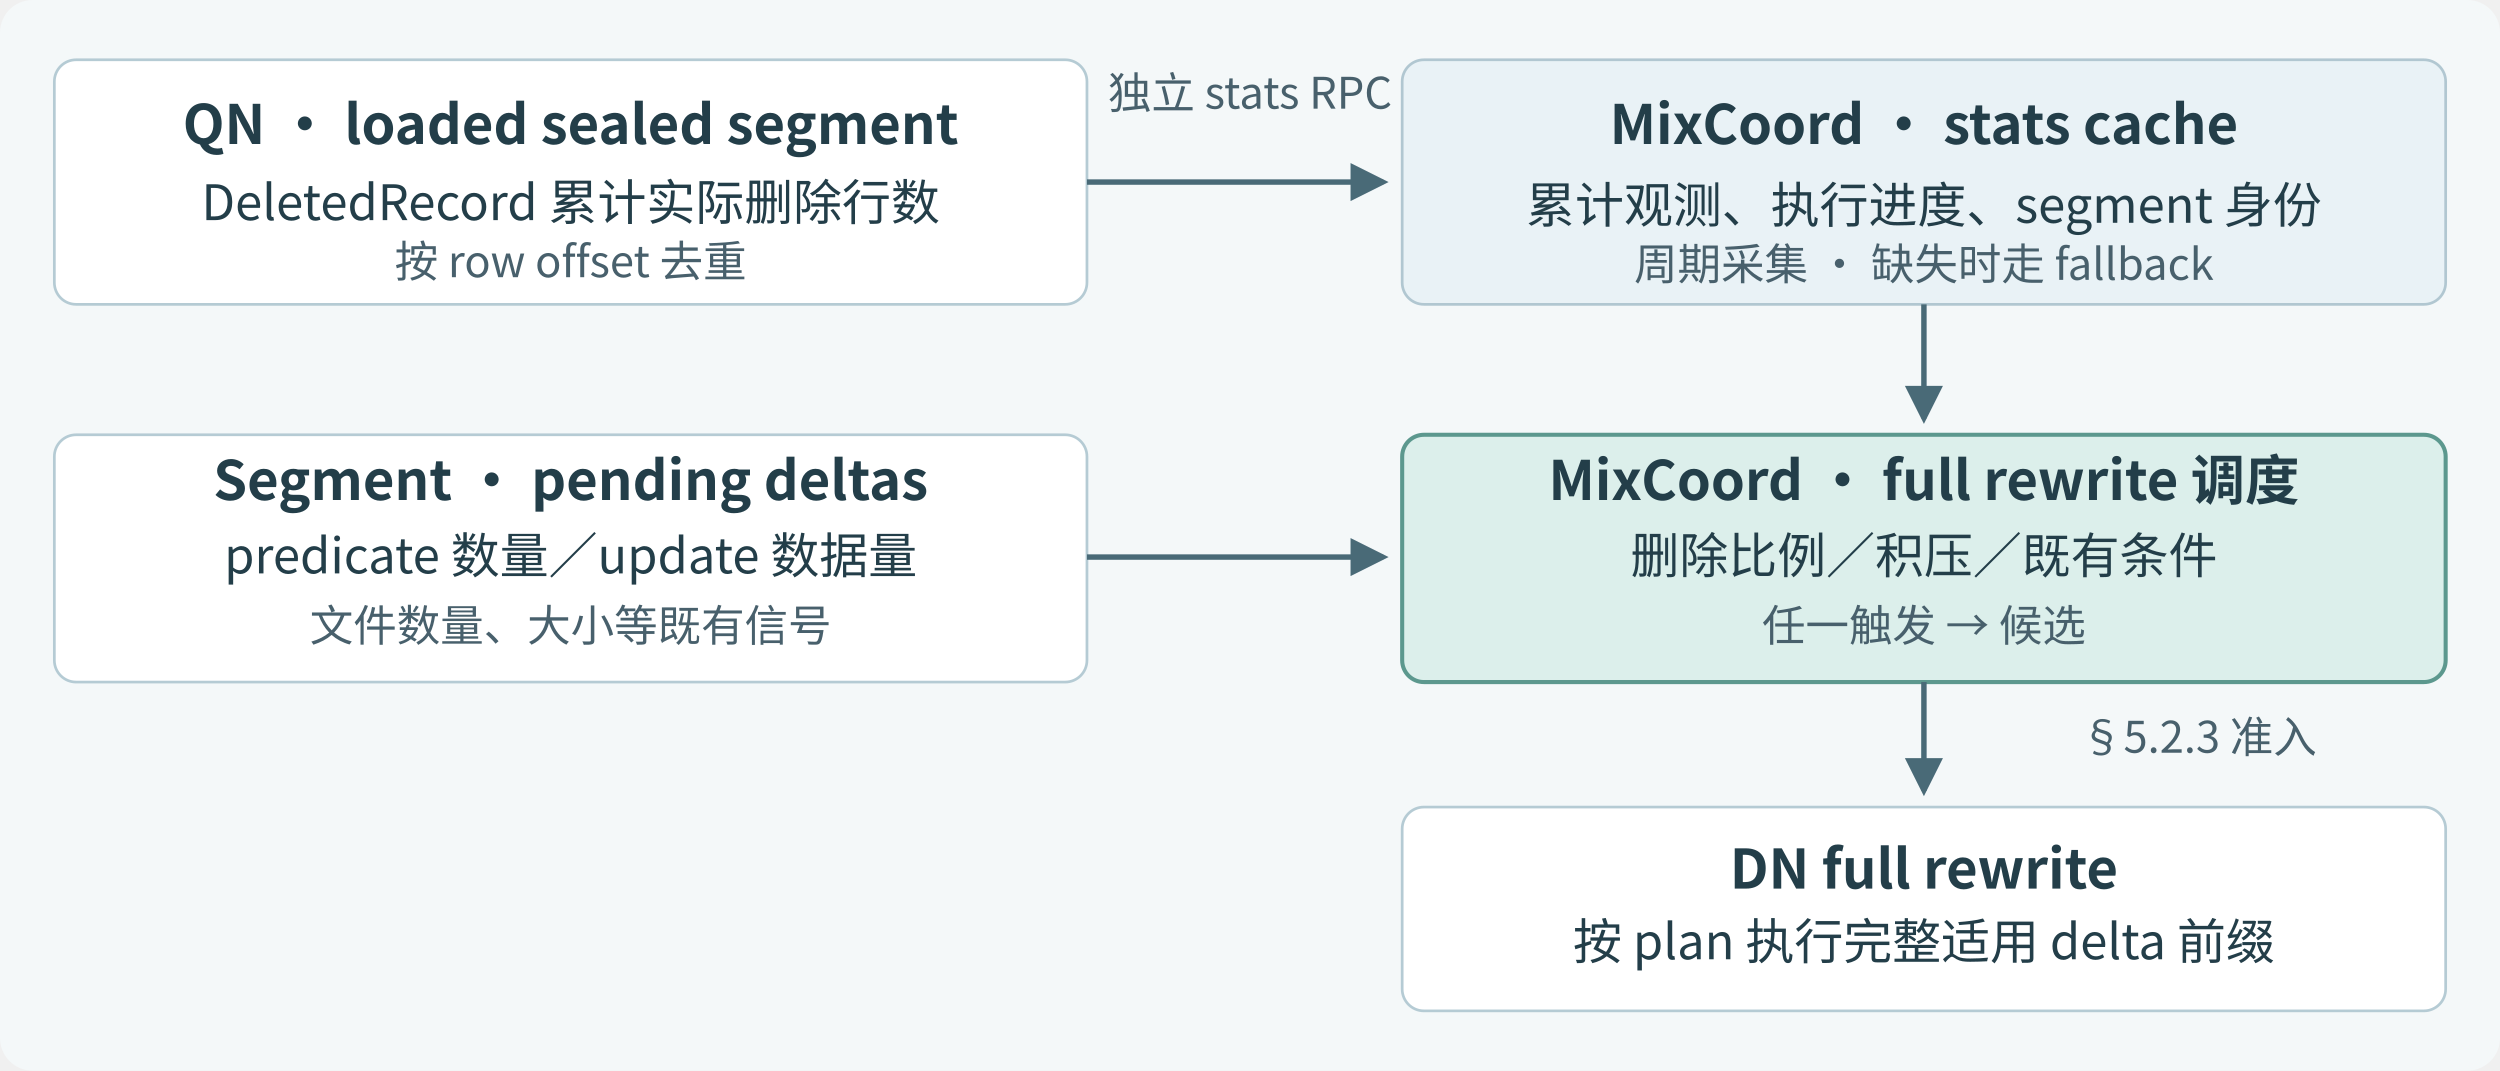
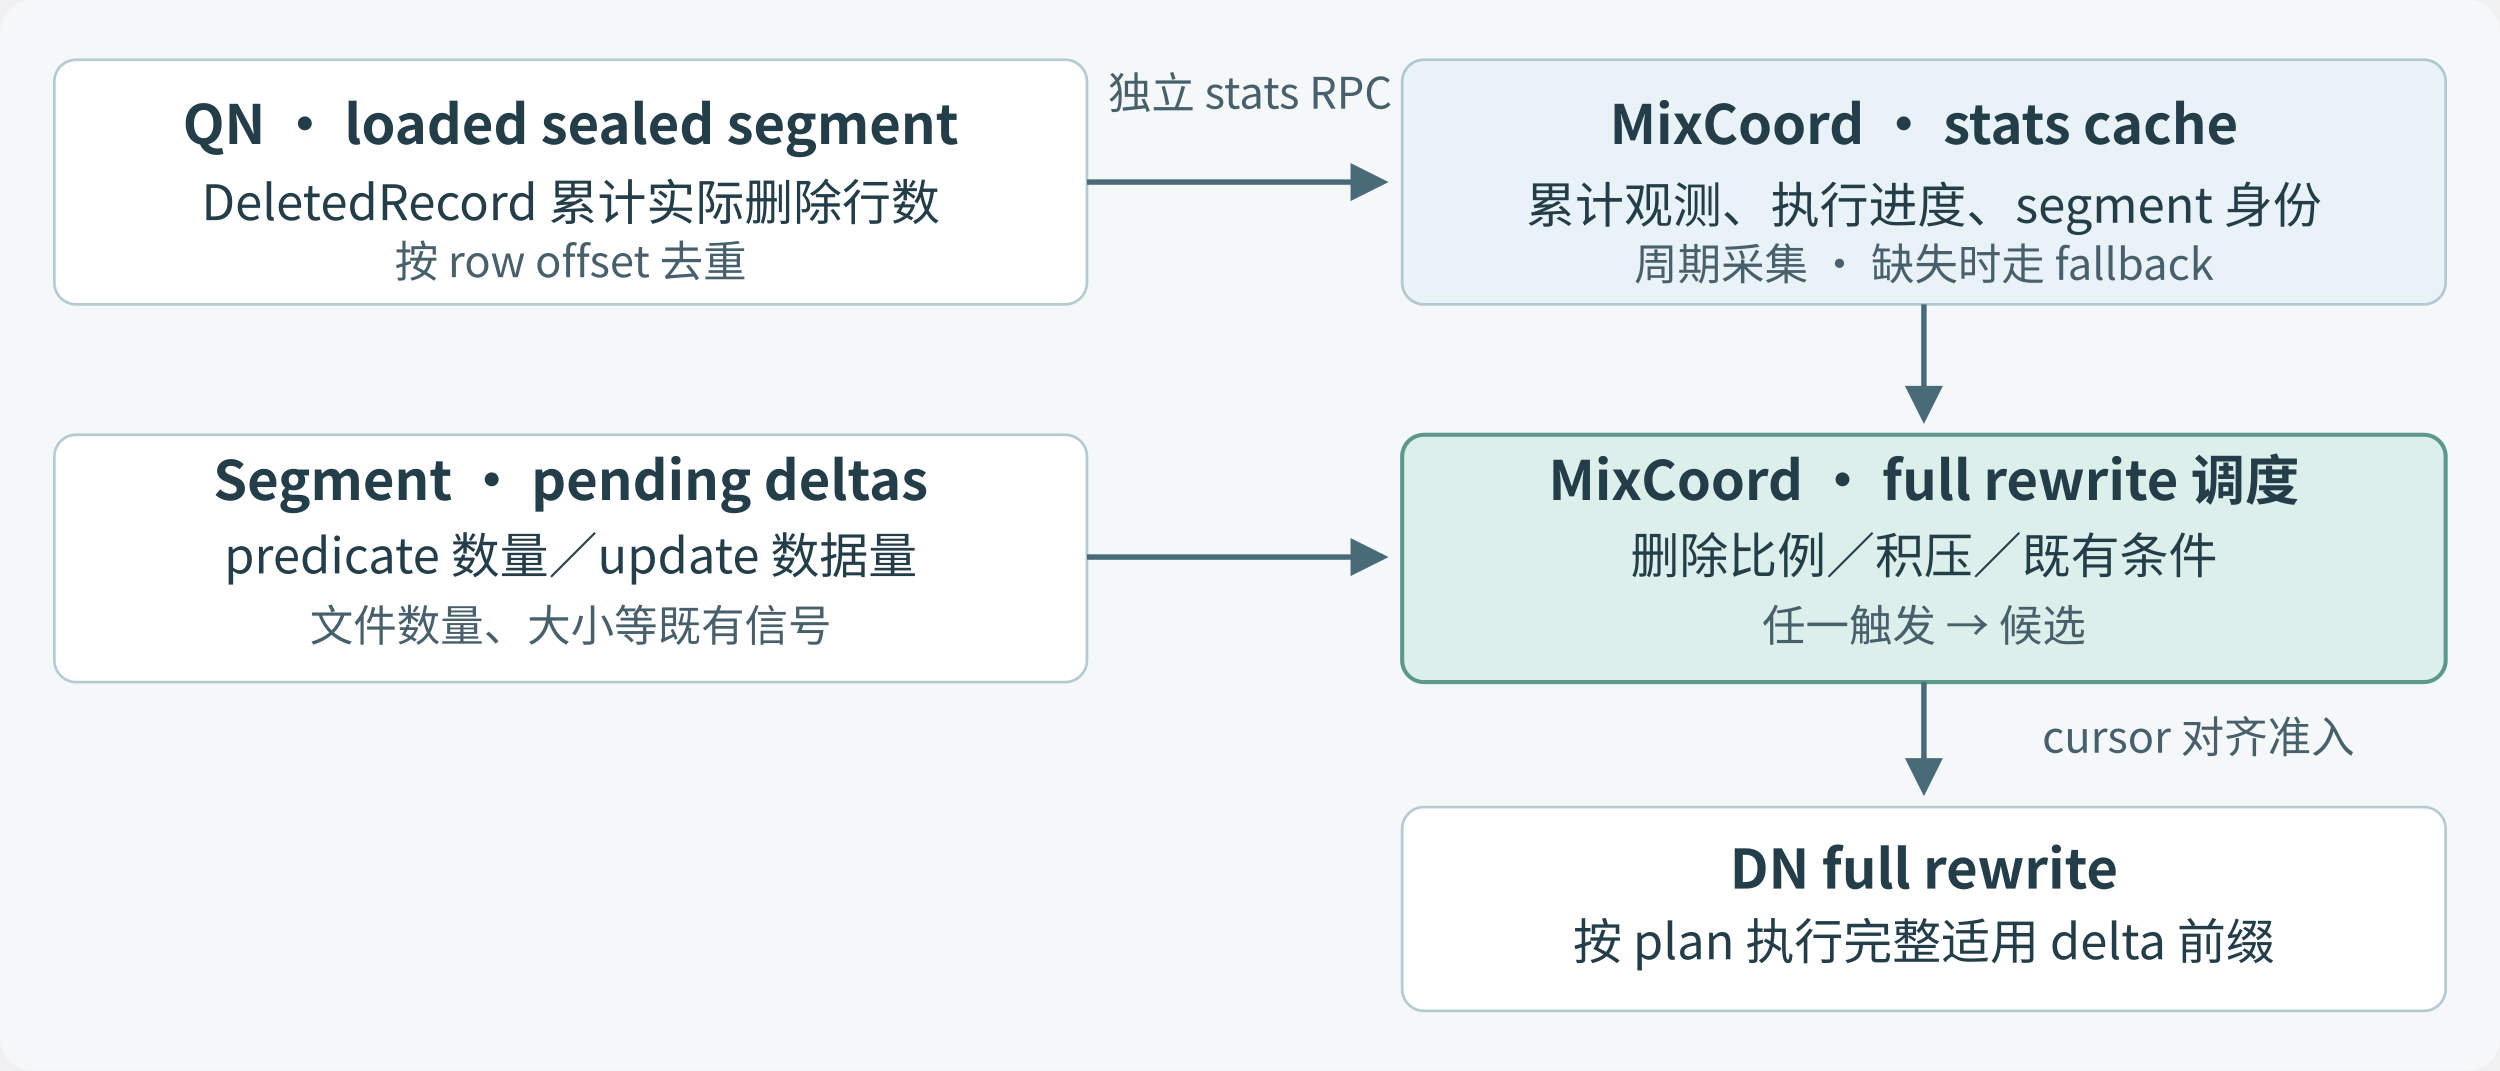
<svg xmlns="http://www.w3.org/2000/svg" width="920" height="394" viewBox="0 0 920 394" role="img" aria-labelledby="title desc">
  <defs>
    <marker id="arrow" markerWidth="7" markerHeight="7" refX="6" refY="3.5" orient="auto">
      <path d="M0 0L7 3.5L0 7Z" fill="#496a77" />
    </marker>
  </defs>
  <style>
    text{font:18px "PingFang SC","Noto Sans CJK SC","Microsoft YaHei",sans-serif;fill:#233e49;text-anchor:middle}
    .head{font-size:20px;font-weight:650}
    .small{font-size:16px;fill:#48606c}
    .flow{fill:none;stroke:#496a77;stroke-width:2;marker-end:url(#arrow)}
  </style>
  <rect width="920" height="394" rx="12" fill="#f4f8f9" />
  <rect x="20" y="22" width="380" height="90" rx="8" fill="#fff" stroke="#b5cbd4" />
  <text x="210" y="53" class="head">QN · loaded sealed segment</text>
  <text x="210" y="81">DeletedRecord 累计实际删除行数</text>
  <text x="210" y="102" class="small">按 row offset 去重</text>
  <path d="M400 67H509" class="flow" />
  <text x="460" y="40" class="small">独立 stats RPC</text>
  <rect x="516" y="22" width="384" height="90" rx="8" fill="#e9f2f6" stroke="#b1c7d1" />
  <text x="708" y="53" class="head">MixCoord · stats cache</text>
  <text x="708" y="82">累计观测、执行进度、segment 身份</text>
  <text x="708" y="103" class="small">周期采集 · 缺失时走 fallback</text>
  <rect x="20" y="160" width="380" height="91" rx="8" fill="#fff" stroke="#b5cbd4" />
  <text x="210" y="184" class="head">Segment · pending deltas</text>
  <text x="210" y="211">predicate 数量／update 数据量</text>
  <text x="210" y="236" class="small">文件数量、大小等既有信号</text>
  <path d="M708 112V154" class="flow" />
  <path d="M400 205H509" class="flow" />
  <rect x="516" y="160" width="384" height="91" rx="8" fill="#dcefeb" stroke="#5c988e" stroke-width="1.5" />
  <text x="708" y="184" class="head">MixCoord · full rewrite 调度</text>
  <text x="708" y="211">删除比例／积压／既有条件</text>
  <text x="708" y="236" class="small">任一触发 → 候选</text>
  <path d="M708 251V291" class="flow" />
-   <text x="809" y="277" class="small">§5.2.3 准入</text>
+   <text x="809" y="277" class="small">cursor 对齐准入</text>
  <rect x="516" y="297" width="384" height="75" rx="8" fill="#fff" stroke="#b5cbd4" />
  <text x="708" y="327" class="head">DN full rewrite</text>
  <text x="708" y="353">按 plan 执行完整适用 delta 前缀</text>
</svg>
